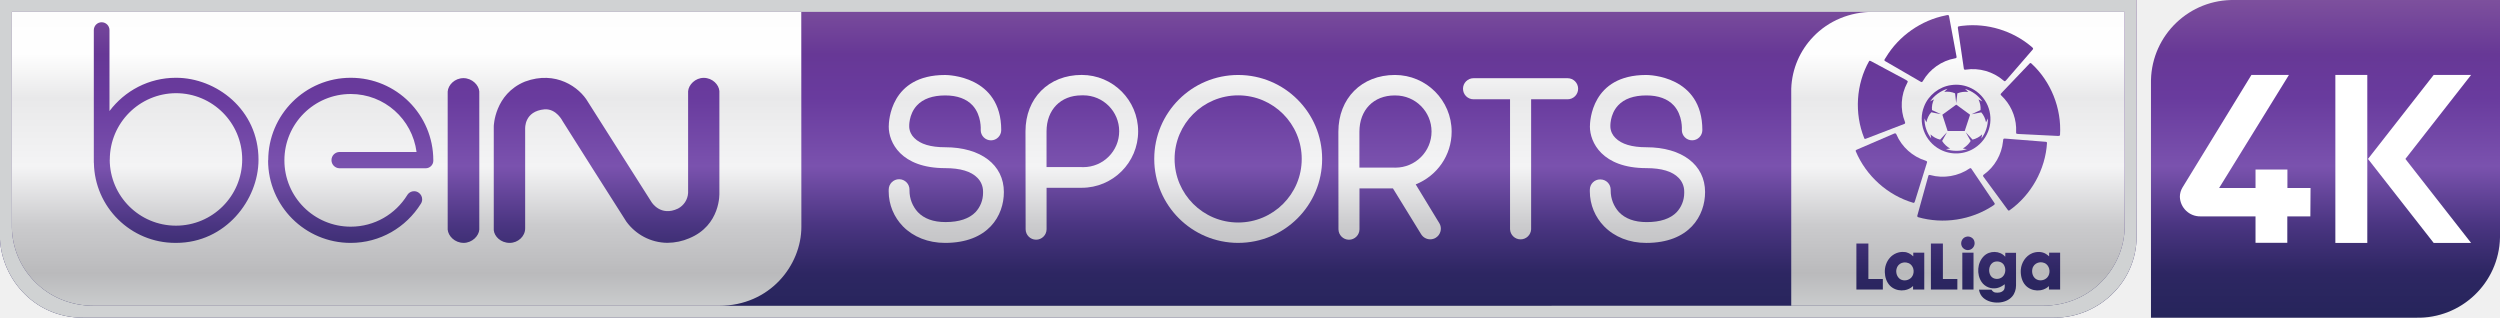
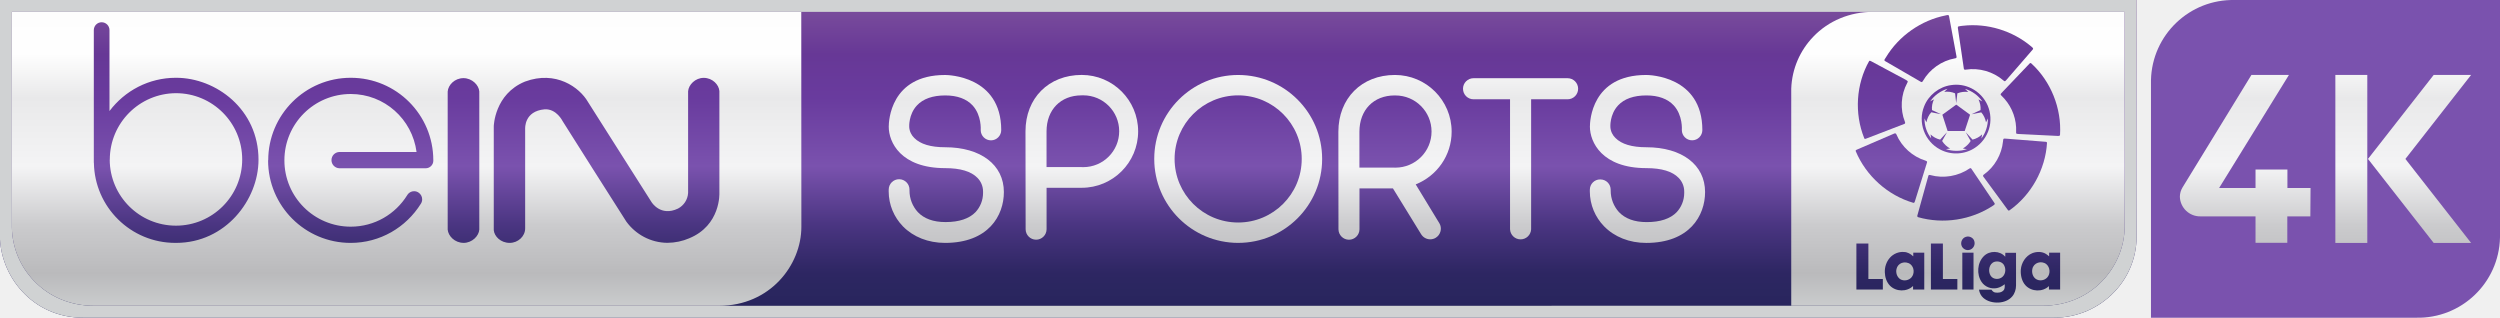
- <svg xmlns="http://www.w3.org/2000/svg" xmlns:xlink="http://www.w3.org/1999/xlink" id="Layer_1" width="286.22" height="36.375" version="1.1" viewBox="0 0 286.22 36.375" xml:space="preserve">
+ <svg xmlns="http://www.w3.org/2000/svg" id="Layer_1" width="286.22" height="36.375" version="1.1" viewBox="0 0 286.22 36.375" xml:space="preserve">
  <defs id="defs31">
-     <linearGradient id="linearGradient4179">
+     <linearGradient id="linearGradient1986-2" x1="178.3" x2="178.3" y1="36.367" y2=".001" gradientUnits="userSpaceOnUse">
+       <stop id="stop1714" stop-color="#d0d2d3" offset="0" />
+       <stop id="stop1716" stop-color="#bababc" offset=".139" />
+       <stop id="stop1718" stop-color="#cbcbcd" offset=".291" />
+       <stop id="stop1720" stop-color="#f4f4f5" offset=".476" />
+       <stop id="stop1722" stop-color="#e9e9ea" offset=".692" />
+       <stop id="stop1724" stop-color="#fefefe" offset=".83" />
+       <stop id="stop1726" stop-color="#fdfdfd" offset="1" />
+     </linearGradient>
+     <linearGradient id="linearGradient1164" x1="178.3" x2="178.3" y1="36.367" y2=".001" gradientUnits="userSpaceOnUse">
      <stop id="stop4181" stop-color="#26255b" offset="0" />
      <stop id="stop4195" stop-color="#2d2662" offset=".139" />
      <stop id="stop4191" stop-color="#4a3581" offset=".291" />
      <stop id="stop4187" stop-color="#7a52ae" offset=".476" />
      <stop id="stop4189" stop-color="#693b9e" offset=".692" />
      <stop id="stop4193" stop-color="#673896" offset=".83" />
      <stop id="stop4183" stop-color="#7d509d" offset="1" />
    </linearGradient>
-     <linearGradient id="linearGradient1986-2" x1="178.3" x2="178.3" y1="36.367" y2=".001" gradientUnits="userSpaceOnUse" xlink:href="#linearGradient1728" />
-     <linearGradient id="linearGradient1728">
-       <stop id="stop1714" stop-color="#d0d2d3" offset="0" />
-       <stop id="stop1716" stop-color="#bababc" offset=".139" />
-       <stop id="stop1718" stop-color="#cbcbcd" offset=".291" />
-       <stop id="stop1720" stop-color="#f4f4f5" offset=".476" />
-       <stop id="stop1722" stop-color="#e9e9ea" offset=".692" />
-       <stop id="stop1724" stop-color="#fefefe" offset=".83" />
-       <stop id="stop1726" stop-color="#fdfdfd" offset="1" />
-     </linearGradient>
-     <linearGradient id="linearGradient1164" x1="178.3" x2="178.3" y1="36.367" y2=".001" gradientUnits="userSpaceOnUse" xlink:href="#linearGradient4179" />
  </defs>
  <g id="g909" transform="translate(-.01174 -.00013)">
    <path id="path32-8" d="m244.63 0.001v27.173c-0.031 2.437-1.002 4.639-2.57 6.268l2e-3 -0.003c-1.742 1.812-4.186 2.937-6.893 2.937h-225.62c-5.898 0-9.549-4.864-9.549-9.396v-26.979z" fill="url(#linearGradient1164)" stroke-width="1.137" />
    <g id="g1490" fill="url(#linearGradient1986-2)" stroke-width="1.137">
      <path id="path22-6-2" d="m214.48 1.357c-2.68 0-5.124 1.017-6.883 2.861-1.49 1.55-2.428 3.636-2.51 5.94v24.847l28.74 2.19e-4c5.826 0 9.431-4.633 9.431-9.047l-5e-3 -24.601z" />
      <path id="path22-6" d="m1.369 1.361v24.627c0.031 2.393 0.986 4.56 2.524 6.16l0.005 0.005c1.761 1.842 4.199 2.857 6.877 2.857h71.553c5.825 0 9.431-4.633 9.431-9.047l-0.011-24.601z" />
    </g>
    <g id="g1976-3" fill="url(#linearGradient1986-2)" stroke-width="1.137">
      <path id="path6" d="m118.63 27.443c0.664 0 1.201-0.538 1.202-1.2v-4.744h4.024c3.567 0 6.46-2.892 6.46-6.46s-2.892-6.46-6.46-6.46c-3.79 0-6.438 2.658-6.438 6.46l0.016 11.195v8e-3c0 0.661 0.535 1.198 1.196 1.2zm5.205-16.525c0.06-0.003 0.13-0.004 0.2-0.004 2.271 0 4.111 1.84 4.111 4.111s-1.84 4.111-4.111 4.111c-0.07 0-0.141-0.002-0.21-0.006h0.01-4.007v-4.089c0-2.466 1.609-4.123 4.007-4.123z" />
      <path id="path8" d="m108.24 19.25c1.724 0 2.962 0.374 3.676 1.111 0.399 0.402 0.644 0.957 0.644 1.568 0 0.019 0 0.04-1e-3 0.059v-0.003c1e-3 0.031 1e-3 0.067 1e-3 0.102 0 0.85-0.327 1.624-0.863 2.201l2e-3 -0.002c-0.732 0.753-1.885 1.138-3.425 1.138h-0.024c-1.385 0-2.455-0.392-3.17-1.153-0.585-0.647-0.943-1.509-0.943-2.455 0-0.037 1e-3 -0.075 1e-3 -0.113v0.006c0-0.657-0.533-1.19-1.19-1.19s-1.19 0.533-1.19 1.19c-2e-3 0.056-3e-3 0.122-3e-3 0.188 0 1.558 0.618 2.972 1.623 4.01l-1e-3 -0.001c1.198 1.227 2.915 1.903 4.831 1.903 4.972 0 6.736-3.132 6.736-5.82 0-3.116-2.642-5.131-6.726-5.131-1.648 0-2.831-0.355-3.523-1.054-0.339-0.32-0.558-0.765-0.588-1.259v-0.006c0-0.014-0.09-1.419 0.881-2.465 0.707-0.761 1.802-1.147 3.248-1.147 1.371 0 2.425 0.392 3.122 1.138 1.057 1.147 0.934 2.793 0.934 2.829 0 0.649 0.526 1.174 1.174 1.174s1.174-0.526 1.174-1.174c0-6.235-6.151-6.307-6.411-6.307h-0.032c-6.253 0-6.435 5.309-6.435 5.914-6e-3 1.764 1.358 4.749 6.473 4.749z" />
      <path id="path14-5" d="m183.22 20.542h-0.016c-0.644 0-1.168 0.519-1.174 1.163v0.001c-2e-3 0.056-3e-3 0.122-3e-3 0.186 0 1.562 0.621 2.978 1.63 4.015l-1e-3 -0.001c1.196 1.227 2.91 1.905 4.829 1.905 4.972 0 6.738-3.132 6.738-5.822 0-3.116-2.642-5.131-6.732-5.131-1.645 0-2.829-0.355-3.523-1.055-0.339-0.322-0.558-0.765-0.588-1.259v-0.006c0-0.014-0.092-1.419 0.881-2.465 0.707-0.761 1.801-1.147 3.248-1.147 1.371 0 2.428 0.392 3.122 1.138 1.057 1.147 0.935 2.793 0.932 2.826 0 0.649 0.526 1.174 1.174 1.174s1.174-0.526 1.174-1.174c0-6.235-6.151-6.305-6.413-6.305h-0.029c-6.251 0-6.432 5.307-6.432 5.914 0 1.762 1.371 4.75 6.478 4.75 1.725 0 2.962 0.374 3.676 1.111 0.399 0.403 0.644 0.959 0.644 1.572 0 0.019 0 0.037-1e-3 0.056v-0.002c1e-3 0.03 1e-3 0.065 1e-3 0.1 0 0.851-0.327 1.625-0.863 2.205l2e-3 -0.002c-0.728 0.753-1.881 1.138-3.422 1.138h-0.027c-1.387 0-2.451-0.392-3.17-1.153-0.584-0.649-0.941-1.513-0.941-2.458 0-0.036 0-0.073 1e-3 -0.109v0.006c-3e-3 -0.647-0.527-1.169-1.174-1.169h-0.023 1e-3z" />
      <path id="path16" d="m168.72 11.368h4.173v14.878c0.027 0.646 0.557 1.159 1.207 1.159s1.18-0.514 1.207-1.157v-14.88h4.175c0.666 0 1.207-0.54 1.207-1.207 0-0.667-0.54-1.207-1.207-1.207h-10.767c-0.666 0-1.207 0.54-1.207 1.207 0 0.667 0.54 1.207 1.207 1.207z" />
      <path id="path20-13" d="m141.77 27.807c5.308 0 9.611-4.303 9.611-9.611 0-5.309-4.303-9.611-9.611-9.611s-9.611 4.303-9.611 9.611v0.004c7e-3 5.305 4.306 9.603 9.611 9.608zm0-16.889c4.017 0.002 7.274 3.259 7.274 7.278 0 4.02-3.258 7.278-7.278 7.278-4.019 0-7.276-3.256-7.278-7.274 1e-3 -4.021 3.26-7.281 7.281-7.282z" />
      <path id="path26-2" d="m154.45 27.446c0.664 0 1.202-0.536 1.206-1.2v-4.673h3.833l3.206 5.213c0.215 0.369 0.609 0.614 1.059 0.614 0.223 0 0.431-0.059 0.61-0.163l-6e-3 0.003c0.28-0.163 0.485-0.426 0.569-0.739l2e-3 -0.009c0.027-0.095 0.043-0.205 0.043-0.317 0-0.223-0.061-0.432-0.167-0.61l3e-3 0.006-2.715-4.46c2.43-0.974 4.114-3.311 4.114-6.039 0-3.584-2.905-6.489-6.489-6.489h-3e-3c-3.812 0-6.476 2.674-6.476 6.503l0.011 11.158c2e-3 0.661 0.536 1.198 1.198 1.202zm5.235-16.516c0.027-0.001 0.058-0.001 0.09-0.001 2.282 0 4.132 1.85 4.132 4.132s-1.85 4.132-4.132 4.132c-0.032 0-0.064 0-0.094-0.001h5e-3 -4.037v-4.111c0-2.488 1.621-4.154 4.037-4.154z" />
    </g>
    <path id="path32-2" d="m30.719 18.356c0-5.22 4.231-9.451 9.451-9.451s9.451 4.231 9.451 9.451c0 0.011 0.001 0.024 0.001 0.037 0 0.482-0.391 0.873-0.873 0.873-0.022 0-0.043-0.001-0.065-0.002h0.002-9.835c-0.495-0.024-0.889-0.431-0.889-0.931s0.393-0.907 0.886-0.931h8.854c-0.491-3.764-3.676-6.64-7.535-6.64-4.195 0-7.595 3.4-7.595 7.595s3.4 7.595 7.595 7.595c2.733 0 5.129-1.443 6.466-3.609l0.019-0.033c0.133-0.203 0.34-0.349 0.581-0.4l0.006-0.001c0.055-0.011 0.117-0.018 0.182-0.018 0.19 0 0.367 0.059 0.511 0.159l-0.003-0.002c0.252 0.167 0.417 0.45 0.417 0.772 0 0.188-0.056 0.361-0.151 0.506l0.002-0.003c-1.693 2.709-4.66 4.486-8.042 4.486-5.22 0-9.451-4.231-9.451-9.451v-0.003zm-19.967 0.276v-15.187c0-0.495 0.401-0.897 0.897-0.897s0.897 0.401 0.897 0.897v9.269c1.75-2.323 4.504-3.809 7.604-3.809h0.032-0.001c4.533 0 9.427 3.588 9.427 9.386 0 4.596-3.786 9.516-9.427 9.516h-0.101c-5.096 0-9.237-4.091-9.319-9.168v-8e-3zm1.821-0.339c0.024 4.171 3.409 7.543 7.584 7.543 4.188 0 7.584-3.396 7.584-7.584s-3.396-7.584-7.584-7.584h-0.002c-4.188 0.023-7.573 3.422-7.573 7.613v0.01zm45.788 9.516c0.965 0 1.775-0.759 1.775-1.655v-11.379c0-0.084-0.122-2.048 2.23-2.26 1.371-0.078 2.049 1.347 2.07 1.371 0.272 0.444 6.619 10.469 7.289 11.493 1.069 1.46 2.772 2.404 4.695 2.422h0.003c0.893-8e-3 1.74-0.194 2.51-0.525l-0.042 0.016c3.661-1.49 3.484-5.189 3.482-5.216v-11.653c-0.059-0.726-0.783-1.506-1.791-1.509-0.979 0-1.736 0.8-1.791 1.533v11.649c-0.048 0.777-0.502 1.44-1.151 1.78l-0.011 0.006c-1.983 0.941-2.999-0.699-3.042-0.772l-7.264-11.444c-0.956-1.656-3.663-3.642-7.215-2.322-3.482 1.431-3.566 5.089-3.566 5.121v11.892c0.068 0.697 0.78 1.449 1.829 1.452zm-5.286 0c1.002 0 1.762-0.805 1.81-1.523v-15.819c-0.053-0.716-0.808-1.515-1.81-1.521-1.01 0-1.752 0.783-1.809 1.536v15.803c0.062 0.732 0.805 1.515 1.815 1.521z" fill="url(#linearGradient1164)" stroke-width="1.137" />
    <g id="g1333-6" fill="url(#linearGradient1164)" stroke-width=".113">
      <g id="g1319-1">
        <path id="path4-1-4" class="st0" d="m215.82 6.988c1.361 0.794 2.734 1.588 4.107 2.382 0.102 0.079 0.204-0.023 0.25-0.125 0.771-1.327 2.133-2.292 3.653-2.564 0.113 0 0.227-0.079 0.182-0.204-0.284-1.543-0.579-3.097-0.862-4.64-0.034-0.182-0.238-0.102-0.352-0.079-2.836 0.556-5.4 2.348-6.886 4.833-0.079 0.125-0.25 0.295-0.091 0.397z" />
        <path id="path6-8" class="st1" d="m224.85 7.872c0.011 0.113 0.136 0.125 0.227 0.102 1.52-0.238 3.12 0.227 4.288 1.225 0.057 0.045 0.125 0.125 0.204 0.091 0.068-0.034 0.113-0.102 0.159-0.147 0.998-1.157 2.008-2.314 3.006-3.472 0.136-0.147-0.079-0.261-0.17-0.352-2.144-1.804-5.026-2.689-7.817-2.371-0.17 0.023-0.352 0.034-0.522 0.079-0.079 0.045-0.068 0.136-0.057 0.216z" />
        <path id="path8-8" class="st2" d="m213.63 15.882c1.464-0.567 2.927-1.123 4.391-1.69 0.125-0.023 0.125-0.159 0.079-0.25-0.567-1.429-0.465-3.097 0.261-4.436 0.034-0.068 0.091-0.147 0.045-0.227-0.068-0.068-0.159-0.102-0.238-0.159-1.316-0.703-2.621-1.407-3.937-2.11-0.068-0.034-0.147-0.079-0.216-0.034-1.509 2.655-1.713 6.002-0.579 8.826 0.011 0.102 0.113 0.125 0.193 0.079z" />
        <path id="path10-4" class="st3" d="m235.86 15.451c0.193-3.041-1.044-6.138-3.29-8.191-0.068-0.057-0.125-0.057-0.193 0.011-1.078 1.123-2.144 2.258-3.222 3.381-0.057 0.057-0.125 0.136-0.079 0.216 0.136 0.159 0.306 0.295 0.442 0.465 0.896 1.021 1.384 2.394 1.316 3.755 0 0.079-0.023 0.193 0.068 0.227 0.125 0.034 0.261 0.023 0.386 0.034 1.452 0.068 2.904 0.136 4.356 0.216 0.091 0 0.204-0.011 0.216-0.113z" />
        <g id="g1307-1">
          <path id="path12-1" class="st4" d="m222.12 17.107c1.248 0.681 2.859 0.601 4.027-0.204 0.749-0.499 1.316-1.259 1.577-2.122 0.272-0.874 0.216-1.849-0.147-2.7-0.363-0.84-1.032-1.554-1.849-1.963-0.715-0.363-1.543-0.499-2.337-0.374-1.361 0.182-2.587 1.146-3.086 2.428-0.363 0.885-0.374 1.906-0.034 2.814 0.329 0.908 0.998 1.679 1.849 2.122zm-1.77-3.562c0.057 0.159 0.125 0.306 0.216 0.454 0.079-0.42 0.261-0.828 0.556-1.146 0.363 0.068 0.726 0.159 1.101 0.216-0.34-0.159-0.681-0.306-1.021-0.465-0.045-0.42 0.045-0.851 0.227-1.225-0.159 0.068-0.306 0.159-0.442 0.238 0.476-0.692 1.191-1.214 1.997-1.452-0.136 0.113-0.261 0.227-0.386 0.352 0.42-0.057 0.862 0 1.248 0.17 0.045 0.374 0.079 0.749 0.125 1.123 0.057-0.374 0.079-0.749 0.136-1.123 0.397-0.159 0.828-0.216 1.248-0.159-0.125-0.125-0.25-0.238-0.374-0.352 0.805 0.238 1.52 0.749 1.985 1.441-0.147-0.091-0.295-0.17-0.442-0.238 0.182 0.374 0.272 0.805 0.238 1.225-0.34 0.159-0.692 0.306-1.021 0.476 0.363-0.068 0.737-0.147 1.101-0.216 0.284 0.318 0.465 0.726 0.545 1.146 0.079-0.147 0.147-0.295 0.216-0.454 0.011 0.828-0.25 1.645-0.749 2.303 0.034-0.159 0.068-0.318 0.091-0.476-0.306 0.295-0.681 0.499-1.101 0.601-0.261-0.284-0.511-0.567-0.771-0.84 0.17 0.34 0.374 0.658 0.556 0.998-0.216 0.363-0.545 0.647-0.896 0.862 0.159 0.034 0.318 0.057 0.476 0.068-0.771 0.261-1.634 0.261-2.417 0 0.159-0.011 0.318-0.034 0.488-0.068-0.374-0.204-0.692-0.499-0.919-0.862 0.182-0.329 0.374-0.658 0.556-0.998-0.272 0.272-0.522 0.567-0.783 0.84-0.408-0.091-0.794-0.306-1.101-0.601 0.023 0.159 0.057 0.306 0.079 0.465-0.522-0.669-0.794-1.486-0.76-2.303z" />
          <path id="path16-0" class="st4" d="m224.95 14.997c0.204-0.624 0.408-1.248 0.613-1.861-0.533-0.386-1.055-0.771-1.588-1.157-0.533 0.386-1.055 0.771-1.588 1.157 0.204 0.624 0.408 1.248 0.601 1.861z" />
        </g>
        <path id="path18-1" class="st6" d="m219.07 23.222c0.102 0.034 0.147-0.091 0.17-0.159 0.465-1.486 0.93-2.972 1.395-4.47 0.045-0.125-0.091-0.17-0.182-0.204-1.475-0.454-2.723-1.577-3.324-2.995-0.034-0.136-0.182-0.159-0.284-0.091-1.418 0.613-2.836 1.225-4.266 1.838-0.068 0.023-0.136 0.079-0.113 0.159 1.18 2.836 3.676 5.071 6.603 5.922z" />
        <path id="path20-1" class="st7" d="m230.07 24.084c2.485-1.758 4.118-4.674 4.3-7.726 0-0.079-0.079-0.125-0.159-0.125-1.486-0.125-2.972-0.227-4.459-0.352-0.102 0-0.216-0.023-0.318-0.011-0.113 0.057-0.068 0.216-0.102 0.318-0.147 1.486-0.953 2.904-2.167 3.778-0.091 0.045-0.17 0.17-0.079 0.261 0.919 1.259 1.849 2.519 2.768 3.767 0.045 0.079 0.136 0.159 0.216 0.091z" />
        <path id="path22-7" class="st8" d="m219.62 24.867c2.859 0.817 6.058 0.329 8.543-1.305 0.091-0.068 0.284-0.147 0.204-0.295-0.874-1.305-1.747-2.609-2.632-3.914-0.034-0.079-0.147-0.147-0.227-0.068-1.293 0.885-2.972 1.18-4.493 0.76-0.102-0.045-0.238-0.011-0.238 0.113-0.42 1.498-0.828 3.006-1.248 4.504-0.034 0.079 0 0.182 0.091 0.204z" />
      </g>
      <path id="path24-1" class="st5" d="m225.06 27.125c-0.397 0.125-0.613 0.601-0.476 0.987 0.113 0.363 0.533 0.601 0.896 0.499 0.408-0.079 0.692-0.545 0.579-0.953-0.079-0.431-0.59-0.692-0.998-0.533zm-11.141 0.76h-1.373v5.264h3.029v-1.203h-1.656zm8.531 0h-1.373v5.264h3.029v-1.203h-1.656zm-3.392 1.044v0.42c-0.295-0.272-0.647-0.488-1.055-0.499-0.601-0.057-1.214 0.204-1.611 0.647-0.408 0.454-0.613 1.066-0.59 1.668 0.011 0.556 0.193 1.135 0.59 1.543 0.692 0.703 1.94 0.726 2.643 0.034v0.408h1.282v-4.22c-0.408-0.011-0.84 0-1.259 0zm-0.193 2.814c-0.306 0.363-0.896 0.476-1.305 0.216-0.374-0.25-0.522-0.749-0.42-1.169 0.068-0.318 0.306-0.59 0.613-0.692 0.329-0.113 0.726-0.057 0.998 0.17 0.42 0.352 0.465 1.055 0.113 1.475zm10.721-2.348c-0.601-0.715-1.792-0.726-2.439-0.079-0.771 0.76-0.862 2.087-0.261 2.972 0.374 0.556 1.101 0.84 1.758 0.692 0.329-0.068 0.624-0.238 0.885-0.442 0 0.238 0.034 0.511-0.136 0.703-0.238 0.261-0.613 0.295-0.942 0.25-0.193-0.023-0.34-0.17-0.442-0.329h-1.429c0.057 0.363 0.227 0.703 0.499 0.942 0.476 0.42 1.146 0.567 1.77 0.533 0.567-0.034 1.157-0.25 1.532-0.692 0.295-0.34 0.442-0.805 0.442-1.259v-3.744h-1.225c-0.011 0.136-0.011 0.295-0.011 0.454zm-0.295 2.28c-0.363 0.363-1.066 0.352-1.361-0.091-0.352-0.511-0.204-1.418 0.442-1.611 0.363-0.102 0.794 0 1.021 0.295 0.295 0.42 0.272 1.055-0.102 1.407zm5.321-2.326c-0.125-0.102-0.238-0.204-0.374-0.284-0.465-0.284-1.055-0.272-1.554-0.079-0.76 0.306-1.259 1.101-1.316 1.906-0.034 0.635 0.113 1.316 0.545 1.781 0.681 0.737 1.963 0.783 2.677 0.079v0.397h1.282v-4.22h-1.259zm-0.204 2.405c-0.329 0.374-0.942 0.465-1.35 0.159-0.34-0.261-0.454-0.737-0.363-1.135 0.068-0.329 0.318-0.601 0.647-0.703 0.318-0.102 0.692-0.045 0.953 0.17 0.431 0.363 0.488 1.089 0.113 1.509zm-9.734 1.395h1.282v-4.22h-1.282z" />
    </g>
    <path id="path32-8-1" d="m0.001-6.4e-5v26.979c0 4.532 3.649 9.396 9.547 9.396h225.62c2.707 0 5.151-1.126 6.893-2.938 1.565-1.628 2.538-3.829 2.568-6.264v-27.174zm243.25 1.357 6e-3 24.6c0 4.414-3.606 9.049-9.432 9.049l-223.05 0.004c-2.678 2e-6 -5.114-1.016-6.875-2.857l-0.006-0.004c-1.537-1.6-2.493-3.767-2.523-6.16v-24.627z" fill="#d0d2d3" stroke-width="1.137" />
  </g>
-   <path id="path4-8" d="m286.19 0.003h-30.32c-5.185-0.122-9.487 3.981-9.609 9.166 0 0.018-1e-3 0.036-1e-3 0.054v27.15h30.35c5.185 0.122 9.487-3.981 9.609-9.166 0-0.018 1e-3 -0.036 1e-3 -0.054v-27.15z" fill="url(#linearGradient1164)" stroke-width="1.137" style="font-variant-east_asian:normal" />
-   <path id="path14" class="cls-1" d="m267.37 8.582v19.229h3.657v-19.229zm8.019 9.614 7.52 9.614h-4.283l-7.52-9.614 7.52-9.614h4.283zm-10.881 6.577h-2.639v3.022h-3.639v-3.022h-6.308a2.321 2.321 0 0 1-2.354-2.24 2.088 2.088 0 0 1 0.302-1.07l7.889-12.882h4.295l-7.994 12.945h4.171v-2.116h3.651v2.116h2.648z" fill="#fff" stroke-width="1.137" style="font-variant-east_asian:normal" />
+   <path id="path4-8" d="m286.19 0.003h-30.32c-5.185-0.122-9.487 3.981-9.609 9.166 0 0.018-1e-3 0.036-1e-3 0.054v27.15h30.35c5.185 0.122 9.487-3.981 9.609-9.166 0-0.018 1e-3 -0.036 1e-3 -0.054v-27.15z" fill="#7a52ae" stroke-width="1.137" style="font-variant-east_asian:normal" />
+   <path id="path14" class="cls-1" d="m267.37 8.582v19.229h3.657v-19.229zm8.019 9.614 7.52 9.614h-4.283l-7.52-9.614 7.52-9.614h4.283zm-10.881 6.577h-2.639v3.022h-3.639v-3.022h-6.308a2.321 2.321 0 0 1-2.354-2.24 2.088 2.088 0 0 1 0.302-1.07l7.889-12.882h4.295l-7.994 12.945h4.171v-2.116h3.651v2.116h2.648z" fill="url(#linearGradient1986-2)" stroke-width="1.137" style="font-variant-east_asian:normal" />
</svg>
